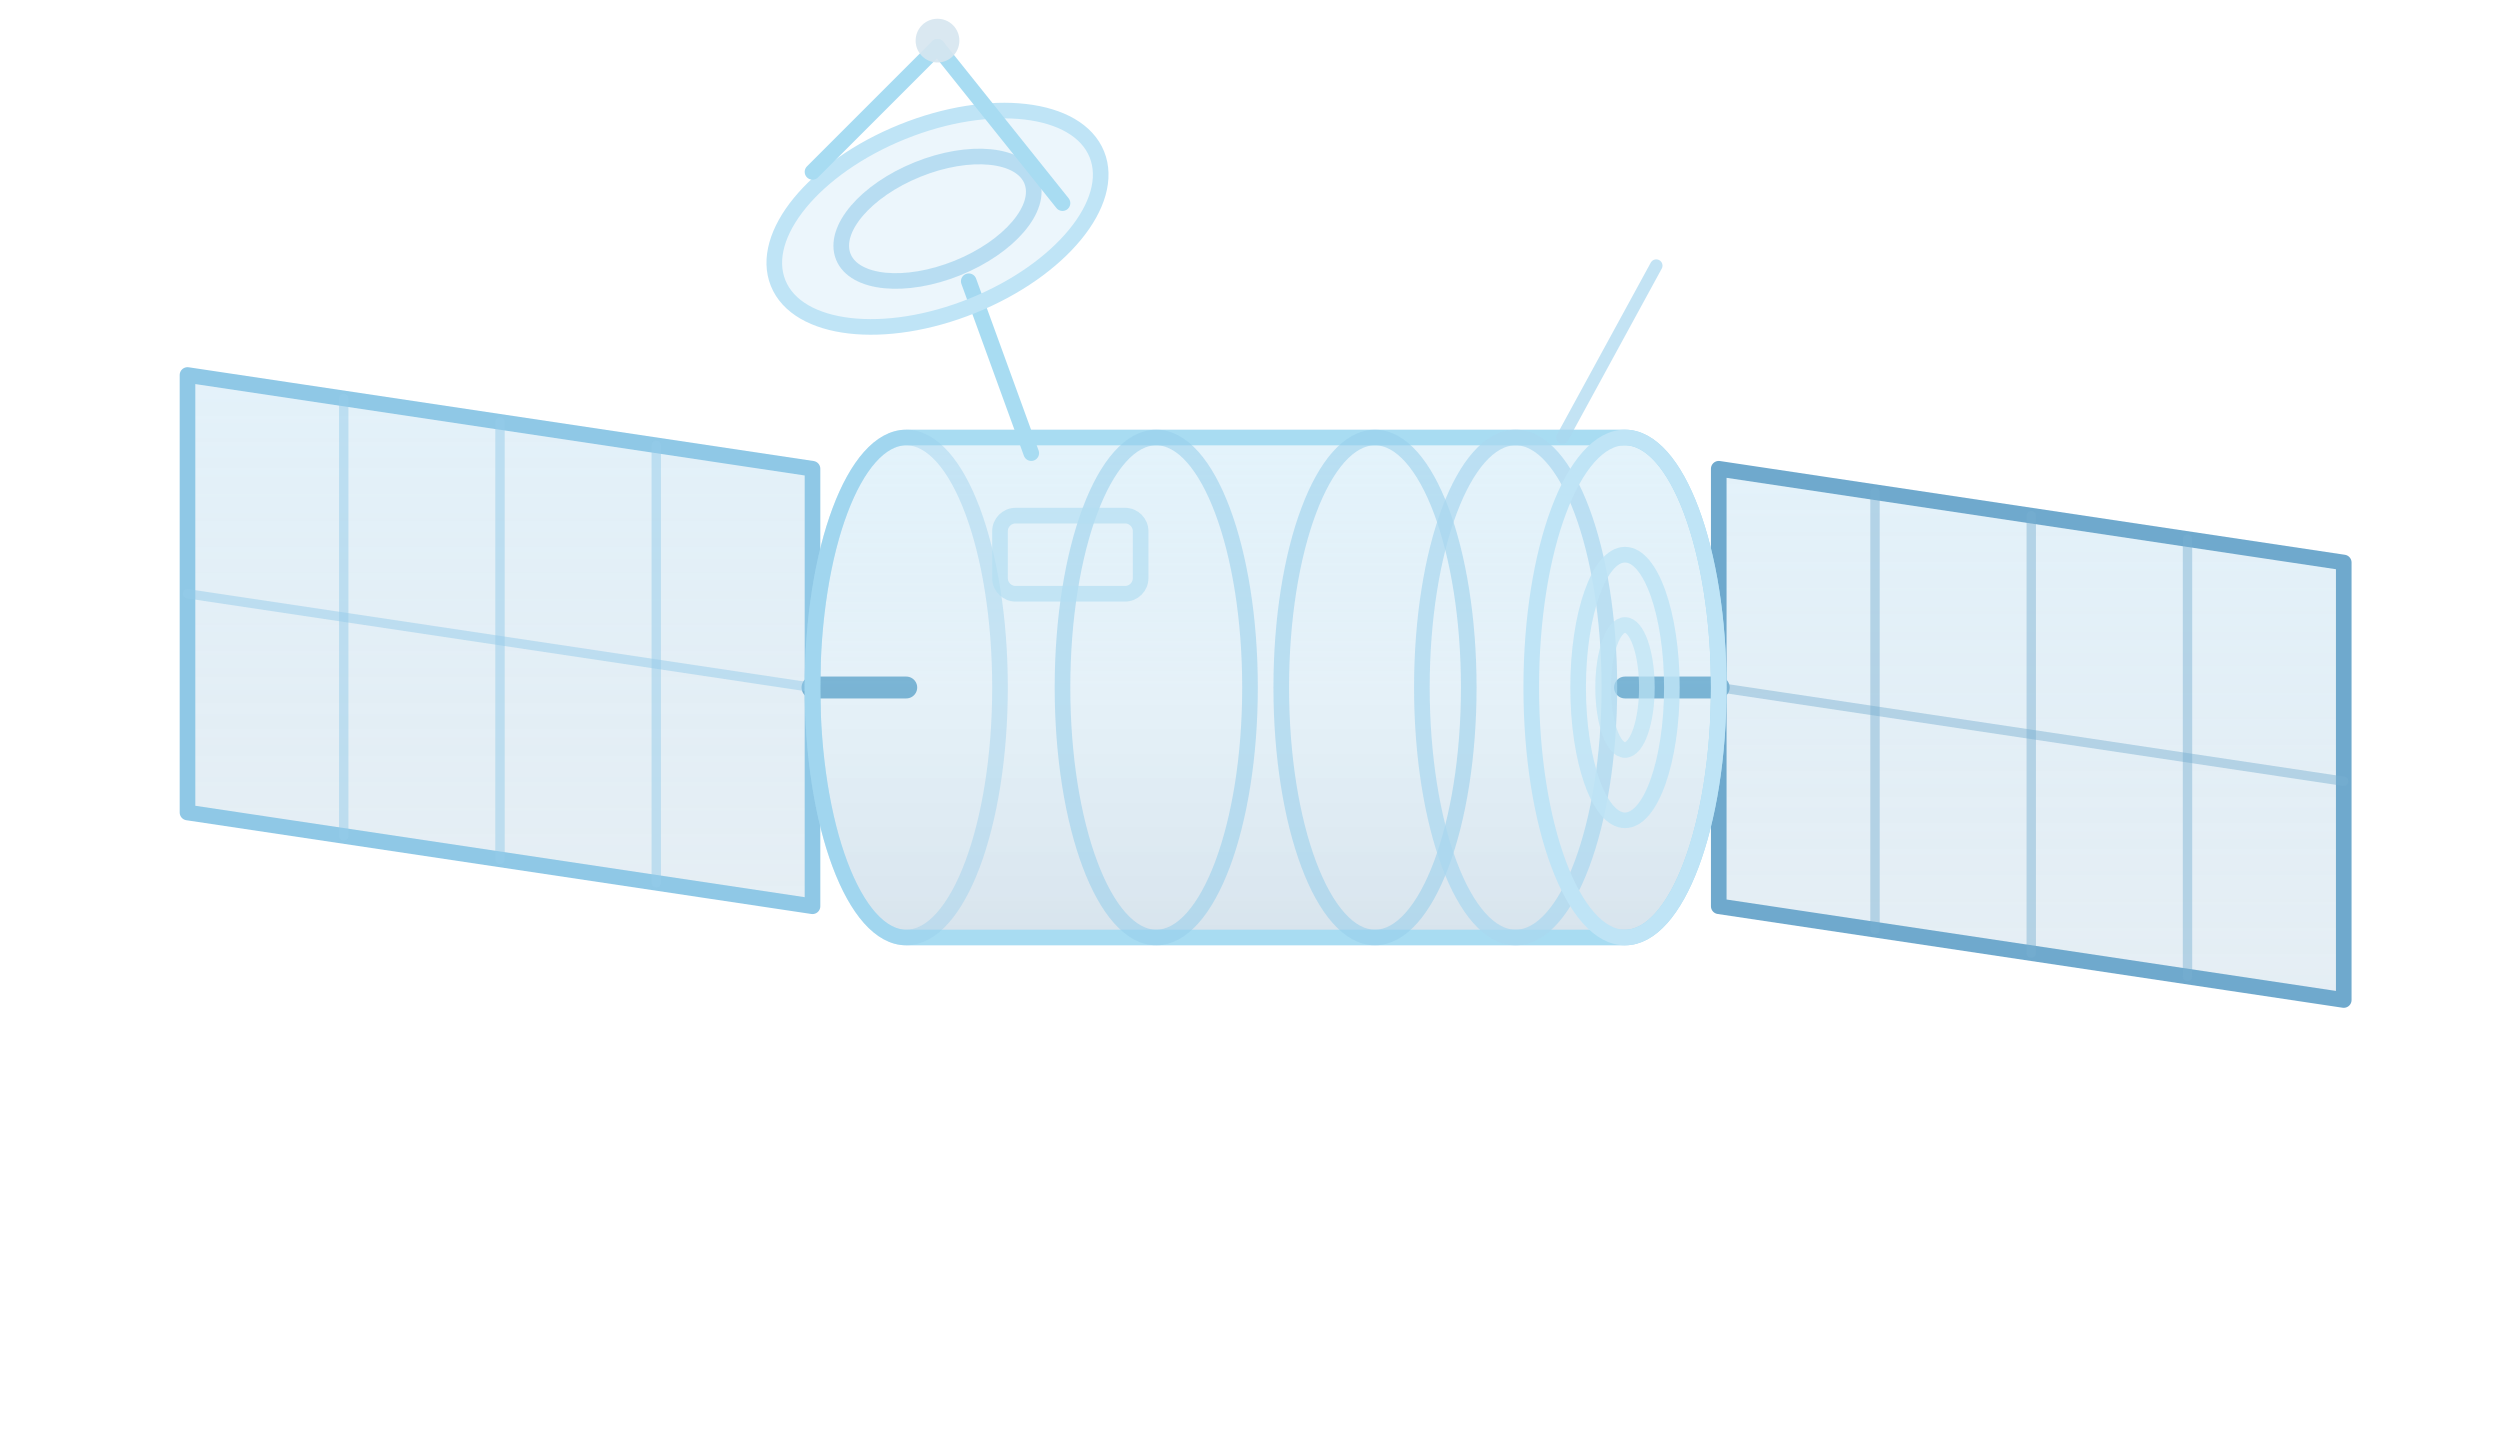
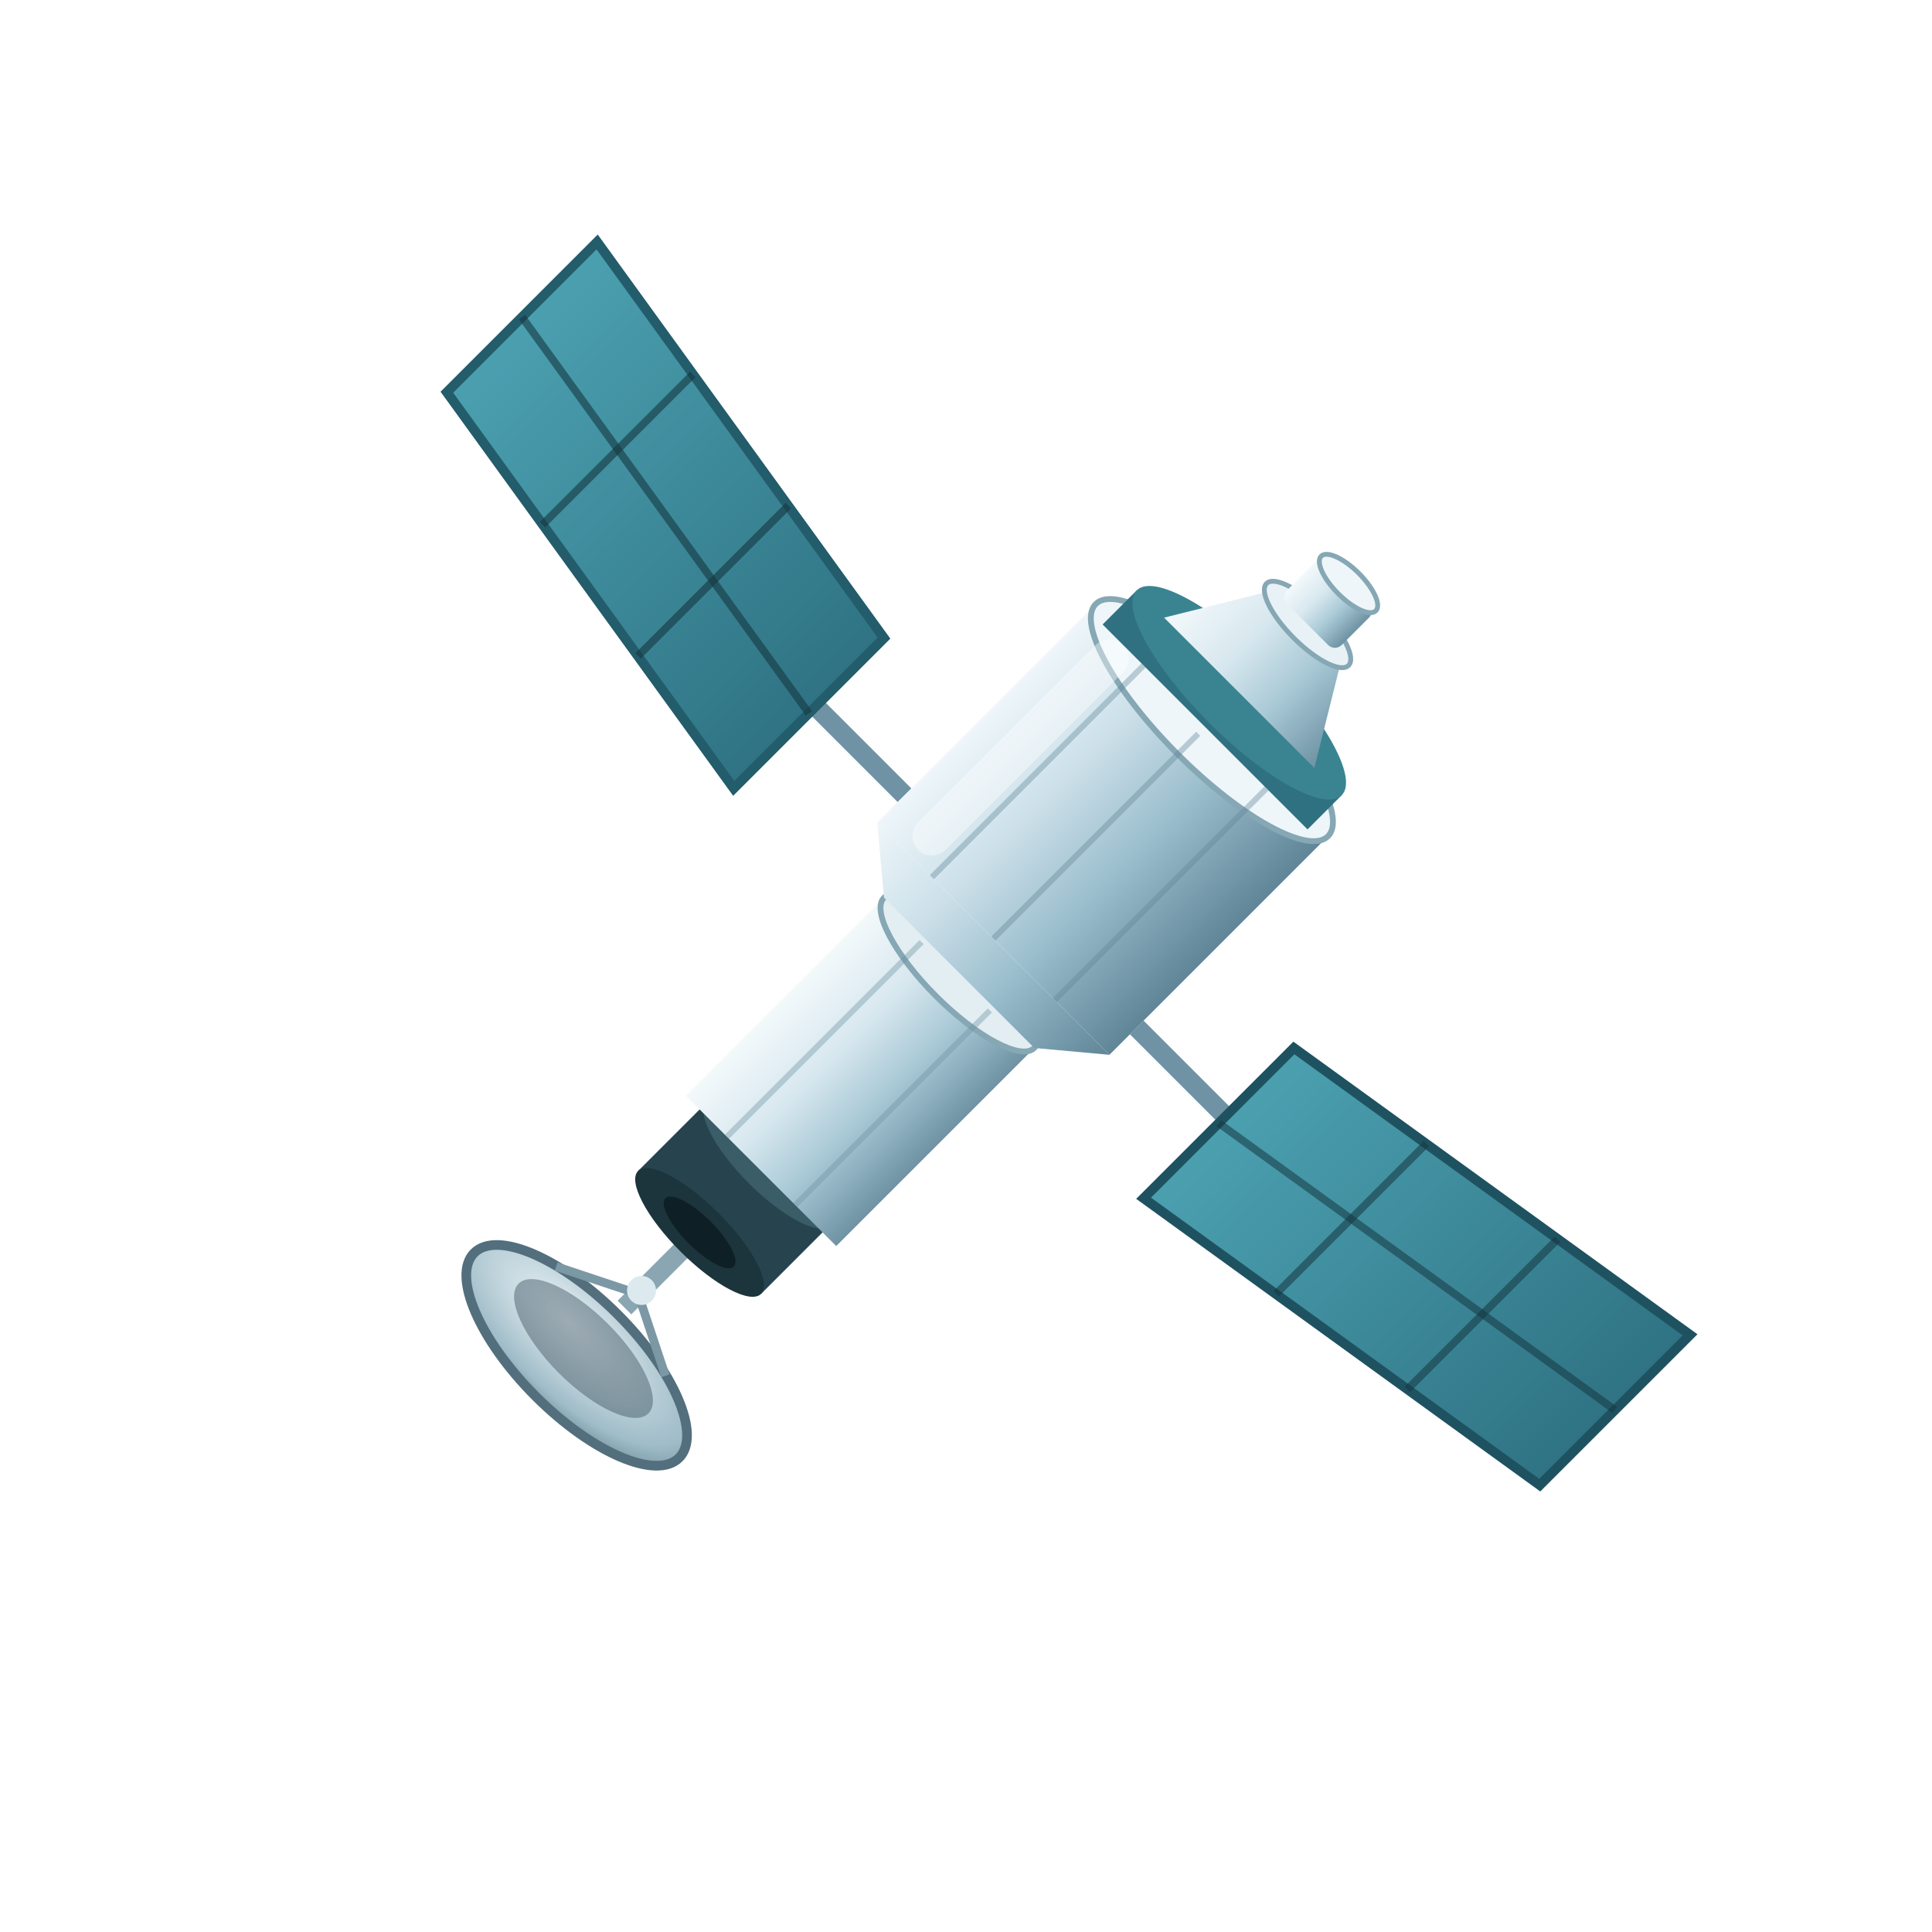
- <svg xmlns="http://www.w3.org/2000/svg" viewBox="0 0 160 92" width="160" height="92">
+ <svg xmlns="http://www.w3.org/2000/svg" viewBox="0 0 200 200" width="200" height="200">
  <defs>
-     <linearGradient id="sat-tube" x1="0" y1="0" x2="0" y2="1">
-       <stop offset="0" stop-color="rgba(150,210,240,0.26)" />
-       <stop offset="0.5" stop-color="rgba(95,170,215,0.16)" />
-       <stop offset="1" stop-color="rgba(60,120,165,0.20)" />
+     <linearGradient id="sat-body" x1="0" y1="0" x2="1" y2="0">
+       <stop offset="0" stop-color="#eef6fa" />
+       <stop offset="0.30" stop-color="#cde1ea" />
+       <stop offset="0.62" stop-color="#9bbecd" />
+       <stop offset="1" stop-color="#5f8597" />
    </linearGradient>
-     <linearGradient id="sat-wing" x1="0" y1="0" x2="0" y2="1">
-       <stop offset="0" stop-color="rgba(130,195,232,0.22)" />
-       <stop offset="1" stop-color="rgba(70,135,180,0.14)" />
+     <linearGradient id="sat-body2" x1="0" y1="0" x2="1" y2="0">
+       <stop offset="0" stop-color="#f3f9fb" />
+       <stop offset="0.35" stop-color="#d8e8ef" />
+       <stop offset="0.65" stop-color="#aacad7" />
+       <stop offset="1" stop-color="#6f93a4" />
    </linearGradient>
+     <linearGradient id="sat-panel" x1="0" y1="0" x2="1" y2="0">
+       <stop offset="0" stop-color="#4ba0b0" />
+       <stop offset="1" stop-color="#2f7384" />
+     </linearGradient>
+     <radialGradient id="sat-dish" cx="0.4" cy="0.35" r="0.8">
+       <stop offset="0" stop-color="#eef5f8" />
+       <stop offset="0.7" stop-color="#9fbcc8" />
+       <stop offset="1" stop-color="#5d7d8c" />
+     </radialGradient>
  </defs>
-   <g fill="none" stroke="#a8dcf2" stroke-width="1" stroke-linejoin="round" stroke-linecap="round">
-     <line x1="52" y1="44" x2="58" y2="44" stroke="#7fb6d4" stroke-width="1.4" />
-     <line x1="104" y1="44" x2="110" y2="44" stroke="#7fb6d4" stroke-width="1.4" />
-     <polygon points="52,30 12,24 12,52 52,58" fill="url(#sat-wing)" stroke="#8fc8e6" />
-     <g stroke="rgba(150,205,235,0.5)" stroke-width="0.6">
-       <line x1="42" y1="28.5" x2="42" y2="56.5" />
-       <line x1="32" y1="27" x2="32" y2="55" />
-       <line x1="22" y1="25.5" x2="22" y2="53.5" />
-       <line x1="52" y1="44" x2="12" y2="38" />
+   <g transform="rotate(45 100 100)">
+     <line x1="70" y1="92" x2="83" y2="92" stroke="#6f93a4" stroke-width="2" />
+     <line x1="117" y1="92" x2="130" y2="92" stroke="#6f93a4" stroke-width="2" />
+     <g stroke="#235c6b" stroke-width="1">
+       <polygon points="20,74 70,82 70,104 20,96" fill="url(#sat-panel)" />
+       <g stroke="rgba(20,55,64,0.6)" stroke-width="0.8">
+         <line x1="36.7" y1="76.7" x2="36.7" y2="98.7" />
+         <line x1="53.3" y1="79.3" x2="53.3" y2="101.3" />
+         <line x1="20" y1="85" x2="70" y2="93" />
+       </g>
    </g>
-     <polygon points="110,30 150,36 150,64 110,58" fill="url(#sat-wing)" stroke="#6fa9cd" />
-     <g stroke="rgba(120,175,210,0.45)" stroke-width="0.6">
-       <line x1="120" y1="31.5" x2="120" y2="59.5" />
-       <line x1="130" y1="33" x2="130" y2="61" />
-       <line x1="140" y1="34.5" x2="140" y2="62.5" />
-       <line x1="110" y1="44" x2="150" y2="50" />
+     <g stroke="#1f5260" stroke-width="1">
+       <polygon points="130,82 180,74 180,96 130,104" fill="url(#sat-panel)" />
+       <g stroke="rgba(20,55,64,0.55)" stroke-width="0.8">
+         <line x1="146.7" y1="79.3" x2="146.7" y2="101.3" />
+         <line x1="163.3" y1="76.7" x2="163.3" y2="98.7" />
+         <line x1="130" y1="93" x2="180" y2="85" />
+       </g>
    </g>
-     <path d="M58,28 L104,28 A6,16 0 0 1 104,60 L58,60 A6,16 0 0 1 58,28 Z" fill="url(#sat-tube)" />
-     <ellipse cx="58" cy="44" rx="6" ry="16" stroke="rgba(150,205,235,0.4)" />
-     <ellipse cx="74" cy="44" rx="6" ry="16" stroke="rgba(150,205,235,0.55)" />
-     <ellipse cx="88" cy="44" rx="6" ry="16" stroke="rgba(150,205,235,0.55)" />
-     <ellipse cx="97" cy="44" rx="6" ry="16" stroke="rgba(170,215,240,0.7)" />
-     <rect x="64" y="33" width="9" height="5" rx="1" stroke="rgba(180,222,242,0.7)" />
-     <ellipse cx="104" cy="44" rx="6" ry="16" stroke="#bfe4f6" />
-     <ellipse cx="104" cy="44" rx="3" ry="8.5" stroke="rgba(190,228,246,0.85)" />
-     <ellipse cx="104" cy="44" rx="1.4" ry="4" stroke="rgba(190,228,246,0.7)" />
-     <line x1="66" y1="29" x2="62" y2="18" />
-     <g transform="rotate(-22 60 14)">
-       <ellipse cx="60" cy="14" rx="11" ry="6" fill="rgba(150,210,238,0.18)" stroke="#bfe4f6" />
-       <ellipse cx="60" cy="14" rx="6.5" ry="3.4" stroke="rgba(150,205,235,0.6)" />
+     <line x1="100" y1="139" x2="100" y2="150" stroke="#8aa6b3" stroke-width="2" />
+     <g>
+       <ellipse cx="100" cy="157" rx="15" ry="6" fill="url(#sat-dish)" stroke="#536f7d" stroke-width="1" />
+       <ellipse cx="100" cy="156" rx="9.5" ry="3.6" fill="rgba(60,84,96,0.45)" />
+       <line x1="92" y1="152" x2="100" y2="148" stroke="#7c98a5" stroke-width="0.9" />
+       <line x1="108" y1="152" x2="100" y2="148" stroke="#7c98a5" stroke-width="0.9" />
+       <circle cx="100" cy="147.5" r="1.5" fill="#dCEAF0" />
    </g>
-     <line x1="52" y1="11" x2="60" y2="3" />
-     <line x1="68" y1="13" x2="60" y2="3" />
-     <circle cx="60" cy="2.6" r="1.4" fill="rgba(214,230,240,0.9)" stroke="none" />
-     <line x1="100" y1="28" x2="106" y2="17" stroke="rgba(170,215,240,0.7)" stroke-width="0.8" />
+     <rect x="91" y="129" width="18" height="10" fill="#27444e" />
+     <ellipse cx="100" cy="129" rx="9" ry="2.8" fill="#3a5d68" />
+     <ellipse cx="100" cy="139" rx="9" ry="2.8" fill="#1c343c" />
+     <ellipse cx="100" cy="139" rx="5" ry="1.6" fill="#0e1f25" />
+     <rect x="89" y="101" width="22" height="29" fill="url(#sat-body2)" />
+     <ellipse cx="100" cy="101" rx="11" ry="3.4" fill="#e3eef3" stroke="#86a7b4" stroke-width="0.6" />
+     <g stroke="rgba(110,147,164,0.4)" stroke-width="0.6">
+       <line x1="95" y1="101.5" x2="95" y2="130" />
+       <line x1="105" y1="101.5" x2="105" y2="130" />
+     </g>
+     <polygon points="83,96 117,96 111,101 89,101" fill="url(#sat-body)" />
+     <rect x="83" y="64" width="34" height="32" fill="url(#sat-body)" />
+     <ellipse cx="100" cy="64" rx="17" ry="5" fill="#eef6fa" stroke="#86a7b4" stroke-width="0.6" />
+     <g stroke="rgba(95,133,151,0.38)" stroke-width="0.6">
+       <line x1="91" y1="65" x2="91" y2="96" />
+       <line x1="100" y1="66" x2="100" y2="96" />
+       <line x1="109" y1="65" x2="109" y2="96" />
+     </g>
+     <rect x="86" y="65" width="4" height="30" rx="2" fill="rgba(255,255,255,0.4)" />
+     <rect x="85" y="60" width="30" height="5" fill="#2f7180" />
+     <ellipse cx="100" cy="60" rx="15" ry="4.4" fill="#3a8492" />
+     <polygon points="89,60 111,60 105,50 95,50" fill="url(#sat-body2)" />
+     <ellipse cx="100" cy="50" rx="6" ry="2" fill="#e8f2f6" stroke="#86a7b4" stroke-width="0.5" />
+     <rect x="96" y="44" width="8" height="6" rx="1" fill="url(#sat-body2)" />
+     <ellipse cx="100" cy="44" rx="4" ry="1.5" fill="#eef6fa" stroke="#86a7b4" stroke-width="0.5" />
  </g>
</svg>
